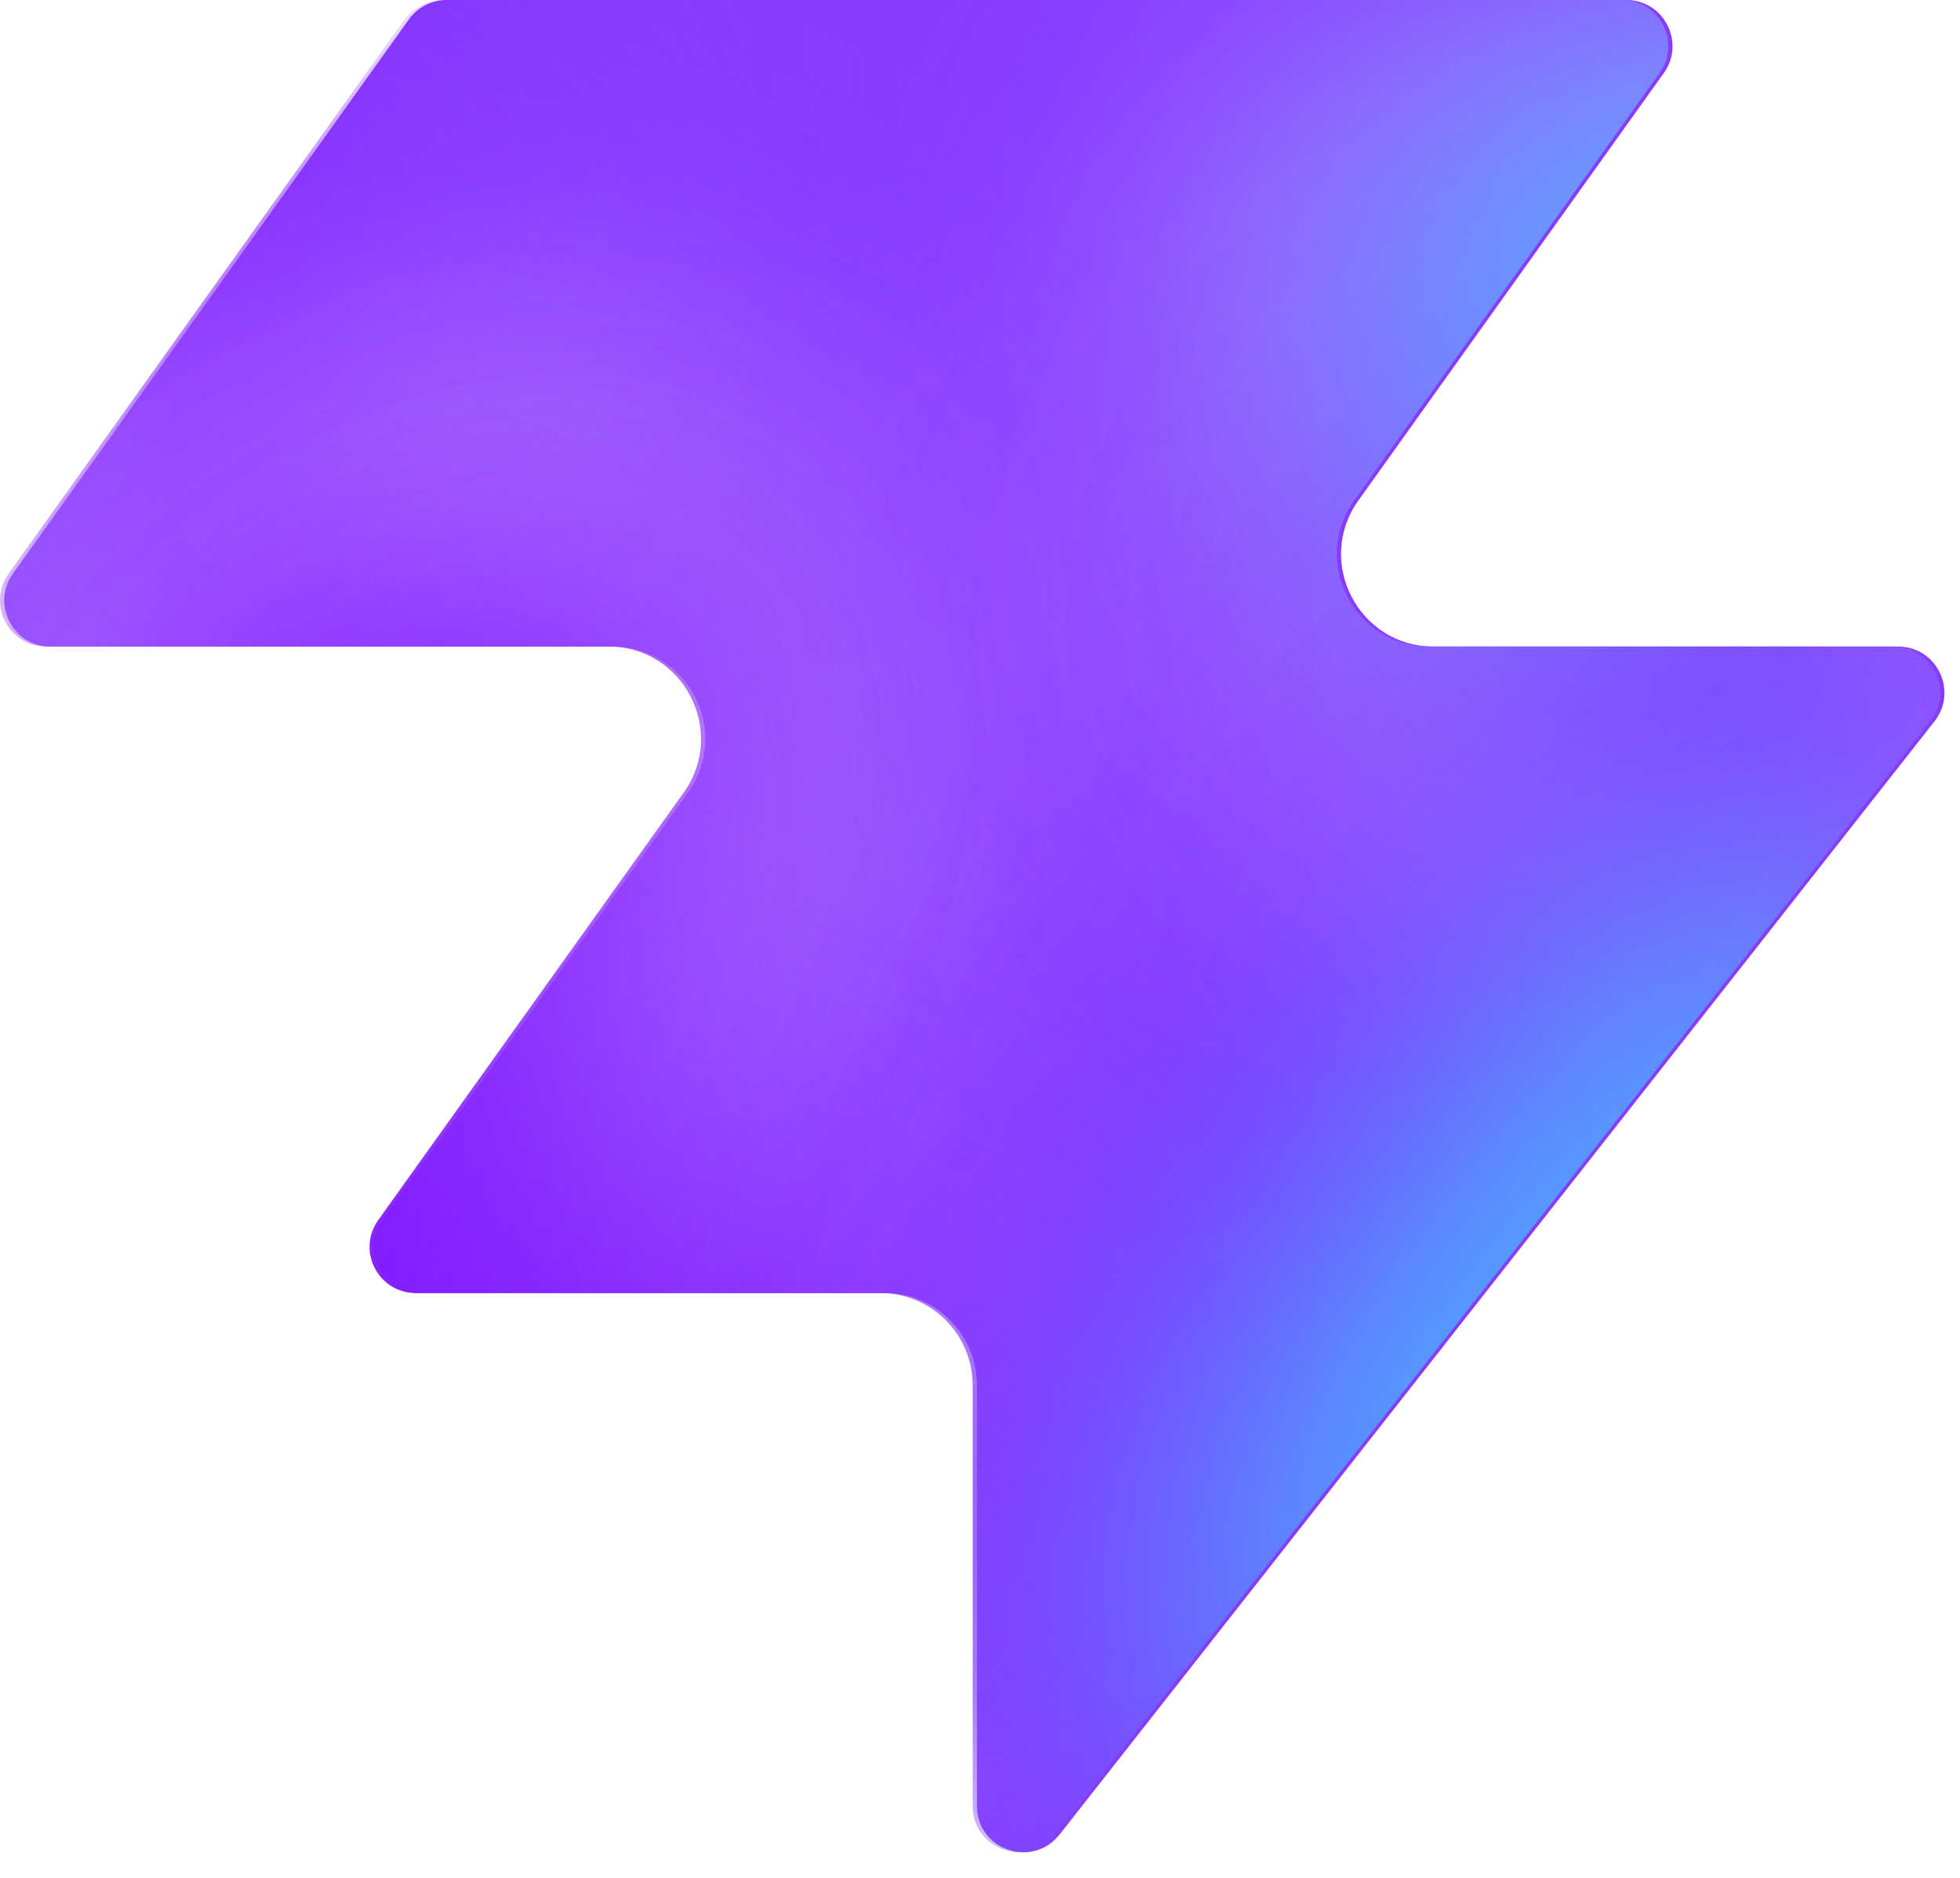
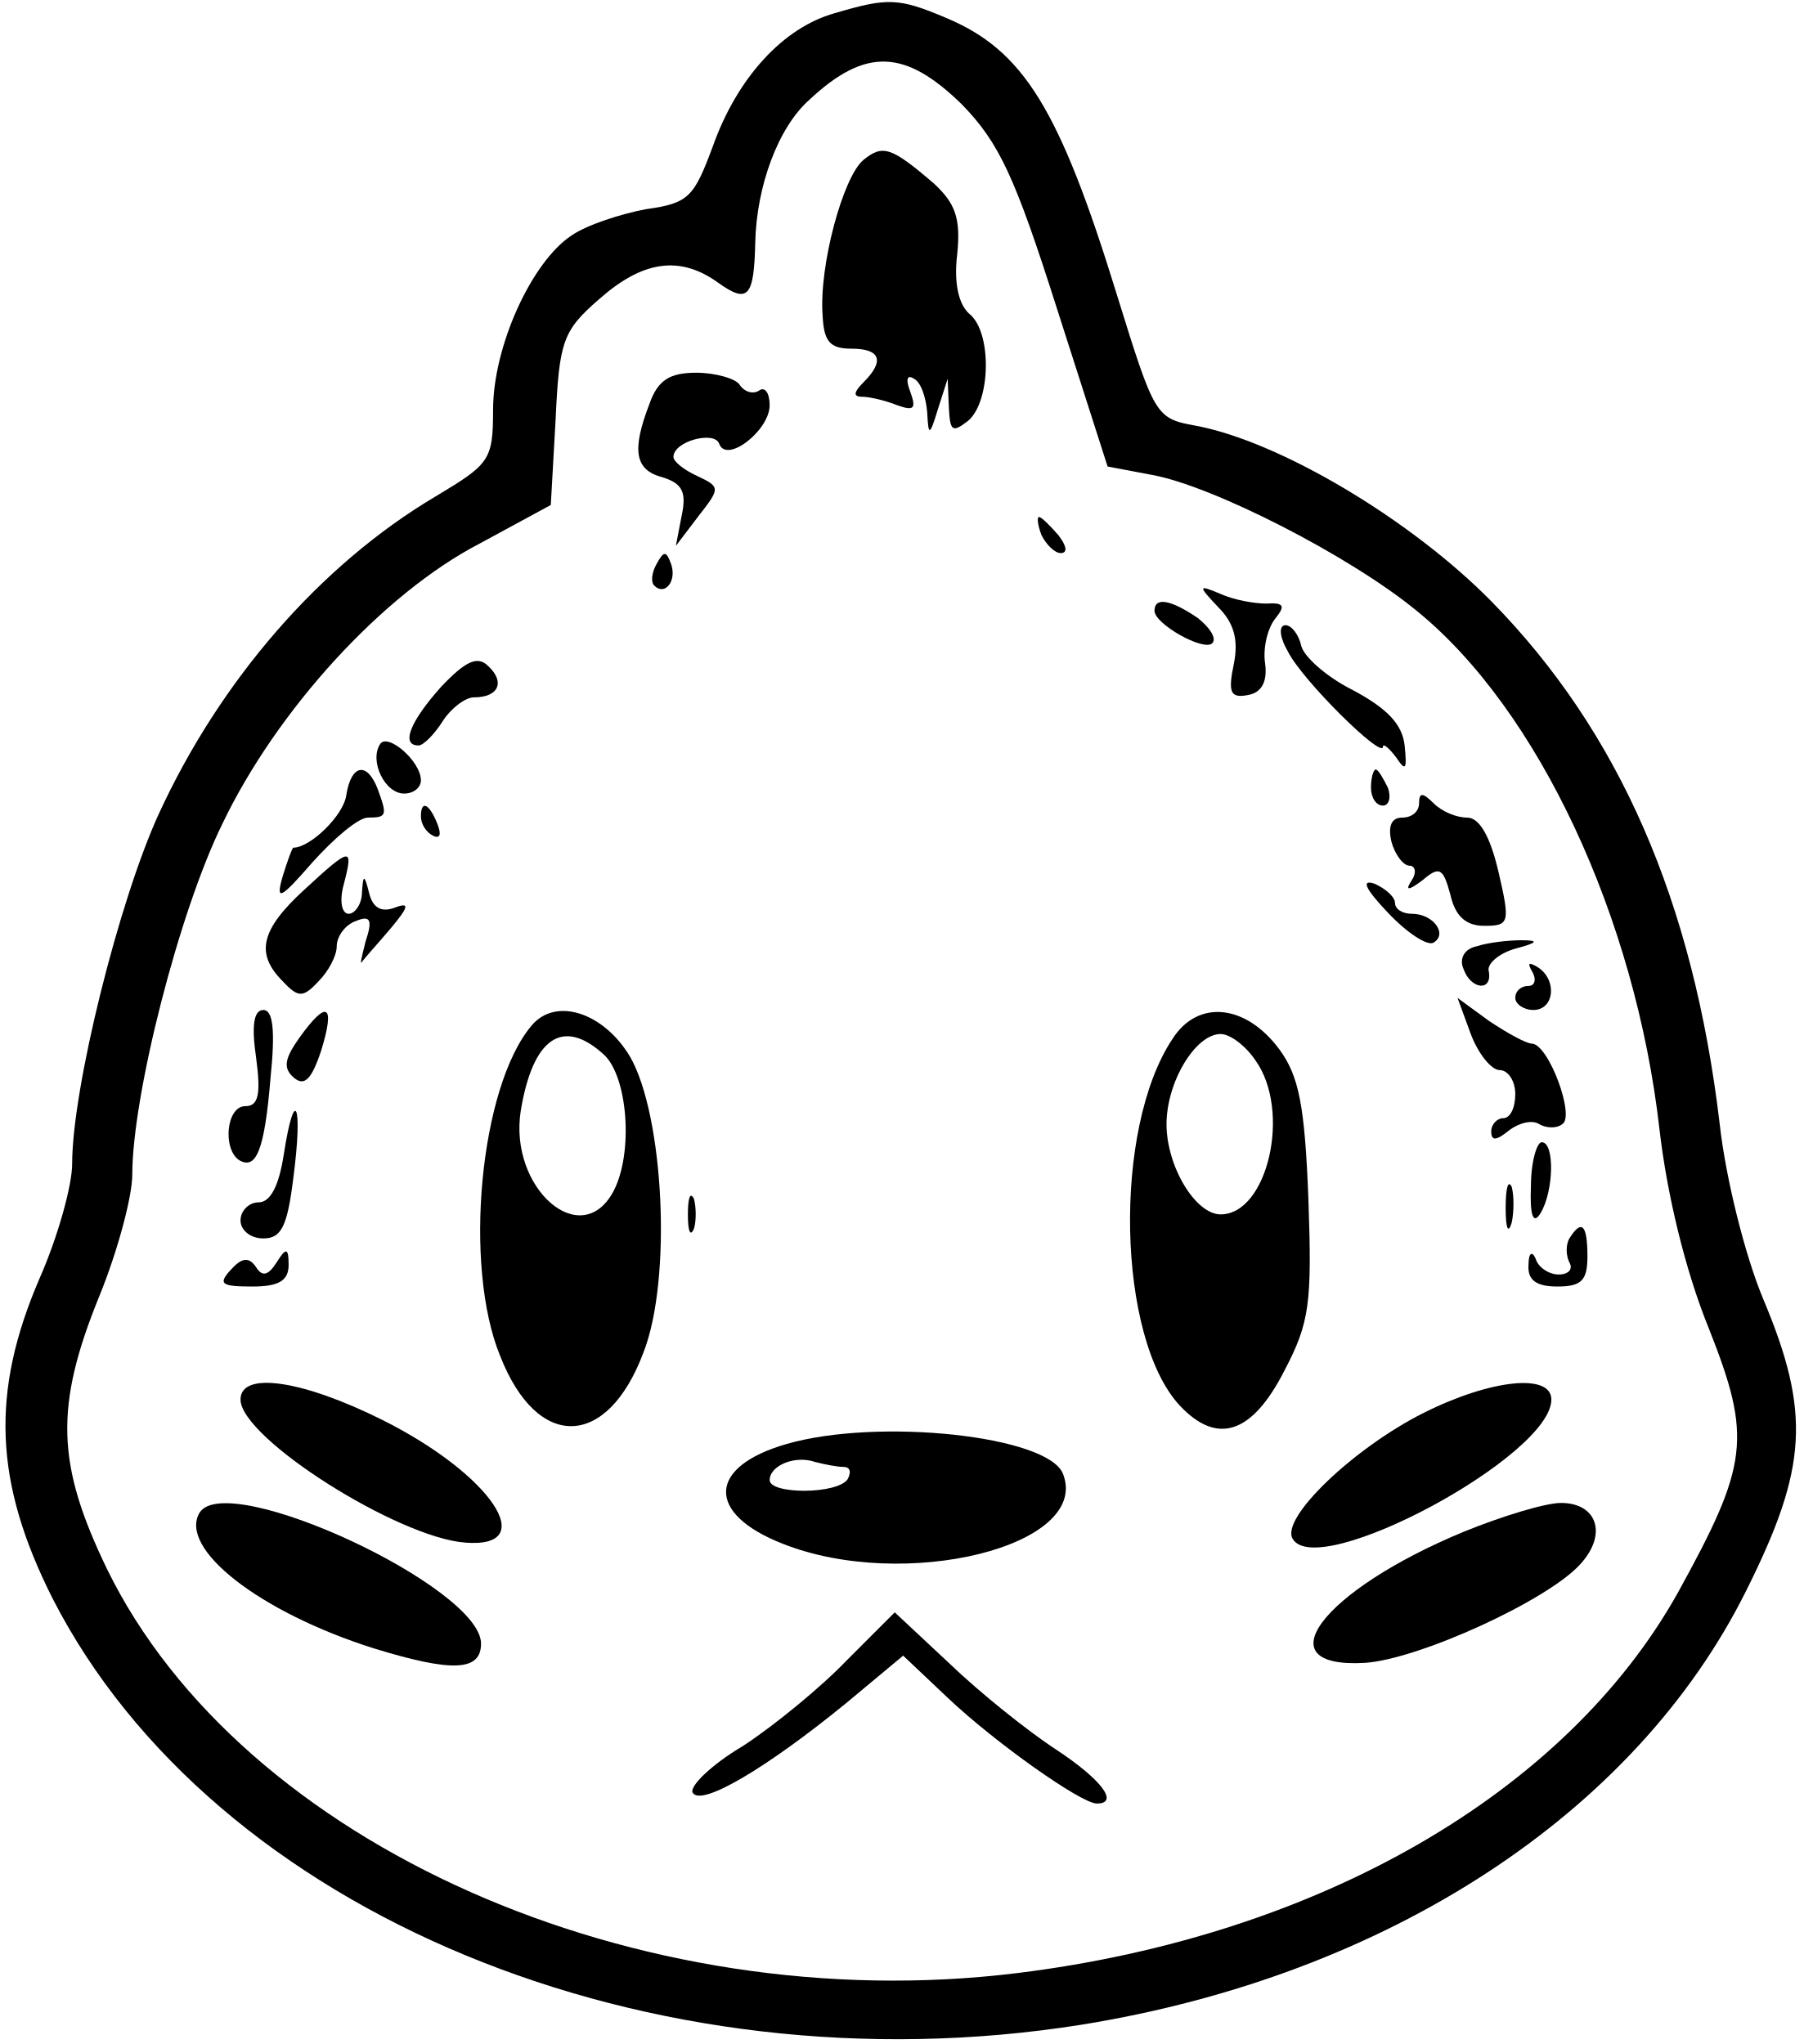
- <svg xmlns="http://www.w3.org/2000/svg" width="48" height="46" fill="none" viewBox="0 0 48 46">
-   <path fill="#863bff" d="M25.946 44.938c-.664.845-2.021.375-2.021-.698V33.937a2.26 2.26 0 0 0-2.262-2.262H10.287c-.92 0-1.456-1.04-.92-1.788l7.48-10.471c1.07-1.497 0-3.578-1.842-3.578H1.237c-.92 0-1.456-1.04-.92-1.788L10.013.474c.214-.297.556-.474.92-.474h28.894c.92 0 1.456 1.04.92 1.788l-7.48 10.471c-1.07 1.498 0 3.579 1.842 3.579h11.377c.943 0 1.473 1.088.89 1.83L25.947 44.94z" style="fill:#863bff;fill:color(display-p3 .525 .23 1);fill-opacity:1" />
-   <mask id="a" width="48" height="46" x="0" y="0" maskUnits="userSpaceOnUse" style="mask-type:alpha">
-     <path fill="#000" d="M25.842 44.938c-.664.844-2.021.375-2.021-.698V33.937a2.26 2.26 0 0 0-2.262-2.262H10.183c-.92 0-1.456-1.04-.92-1.788l7.48-10.471c1.07-1.498 0-3.579-1.842-3.579H1.133c-.92 0-1.456-1.04-.92-1.787L9.91.473c.214-.297.556-.474.92-.474h28.894c.92 0 1.456 1.04.92 1.788l-7.48 10.471c-1.07 1.498 0 3.578 1.842 3.578h11.377c.943 0 1.473 1.088.89 1.832L25.843 44.94z" style="fill:#000;fill-opacity:1" />
-   </mask>
-   <g mask="url(#a)">
-     <g filter="url(#b)">
-       <ellipse cx="5.508" cy="14.704" fill="#ede6ff" rx="5.508" ry="14.704" style="fill:#ede6ff;fill:color(display-p3 .927 .903 1);fill-opacity:1" transform="matrix(.00324 1 1 -.00324 -4.47 31.516)" />
-     </g>
-     <g filter="url(#c)">
-       <ellipse cx="10.399" cy="29.851" fill="#ede6ff" rx="10.399" ry="29.851" style="fill:#ede6ff;fill:color(display-p3 .927 .903 1);fill-opacity:1" transform="matrix(.00324 1 1 -.00324 -39.328 7.883)" />
-     </g>
-     <g filter="url(#d)">
-       <ellipse cx="5.508" cy="30.487" fill="#7e14ff" rx="5.508" ry="30.487" style="fill:#7e14ff;fill:color(display-p3 .492 .077 1);fill-opacity:1" transform="rotate(89.814 -25.913 -14.639)scale(1 -1)" />
-     </g>
-     <g filter="url(#e)">
-       <ellipse cx="5.508" cy="30.599" fill="#7e14ff" rx="5.508" ry="30.599" style="fill:#7e14ff;fill:color(display-p3 .492 .077 1);fill-opacity:1" transform="rotate(89.814 -32.644 -3.334)scale(1 -1)" />
-     </g>
-     <g filter="url(#f)">
-       <ellipse cx="5.508" cy="30.599" fill="#7e14ff" rx="5.508" ry="30.599" style="fill:#7e14ff;fill:color(display-p3 .492 .077 1);fill-opacity:1" transform="matrix(.00324 1 1 -.00324 -34.34 30.47)" />
-     </g>
-     <g filter="url(#g)">
-       <ellipse cx="14.072" cy="22.078" fill="#ede6ff" rx="14.072" ry="22.078" style="fill:#ede6ff;fill:color(display-p3 .927 .903 1);fill-opacity:1" transform="rotate(93.35 24.506 48.493)scale(-1 1)" />
-     </g>
-     <g filter="url(#h)">
-       <ellipse cx="3.47" cy="21.501" fill="#7e14ff" rx="3.47" ry="21.501" style="fill:#7e14ff;fill:color(display-p3 .492 .077 1);fill-opacity:1" transform="rotate(89.009 28.708 47.59)scale(-1 1)" />
-     </g>
-     <g filter="url(#i)">
-       <ellipse cx="3.47" cy="21.501" fill="#7e14ff" rx="3.47" ry="21.501" style="fill:#7e14ff;fill:color(display-p3 .492 .077 1);fill-opacity:1" transform="rotate(89.009 28.708 47.59)scale(-1 1)" />
-     </g>
-     <g filter="url(#j)">
-       <ellipse cx=".387" cy="8.972" fill="#7e14ff" rx="4.407" ry="29.108" style="fill:#7e14ff;fill:color(display-p3 .492 .077 1);fill-opacity:1" transform="rotate(39.51 .387 8.972)" />
-     </g>
-     <g filter="url(#k)">
-       <ellipse cx="47.523" cy="-6.092" fill="#7e14ff" rx="4.407" ry="29.108" style="fill:#7e14ff;fill:color(display-p3 .492 .077 1);fill-opacity:1" transform="rotate(37.892 47.523 -6.092)" />
-     </g>
-     <g filter="url(#l)">
-       <ellipse cx="41.412" cy="6.333" fill="#47bfff" rx="5.971" ry="9.665" style="fill:#47bfff;fill:color(display-p3 .28 .748 1);fill-opacity:1" transform="rotate(37.892 41.412 6.333)" />
-     </g>
-     <g filter="url(#m)">
-       <ellipse cx="-1.879" cy="38.332" fill="#7e14ff" rx="4.407" ry="29.108" style="fill:#7e14ff;fill:color(display-p3 .492 .077 1);fill-opacity:1" transform="rotate(37.892 -1.88 38.332)" />
-     </g>
-     <g filter="url(#n)">
-       <ellipse cx="-1.879" cy="38.332" fill="#7e14ff" rx="4.407" ry="29.108" style="fill:#7e14ff;fill:color(display-p3 .492 .077 1);fill-opacity:1" transform="rotate(37.892 -1.88 38.332)" />
-     </g>
-     <g filter="url(#o)">
-       <ellipse cx="35.651" cy="29.907" fill="#7e14ff" rx="4.407" ry="29.108" style="fill:#7e14ff;fill:color(display-p3 .492 .077 1);fill-opacity:1" transform="rotate(37.892 35.651 29.907)" />
-     </g>
-     <g filter="url(#p)">
-       <ellipse cx="38.418" cy="32.4" fill="#47bfff" rx="5.971" ry="15.297" style="fill:#47bfff;fill:color(display-p3 .28 .748 1);fill-opacity:1" transform="rotate(37.892 38.418 32.4)" />
-     </g>
+ <svg xmlns="http://www.w3.org/2000/svg" version="1.0" width="150pt" height="170pt" viewBox="0 0 150 170" preserveAspectRatio="xMidYMid meet">
+   <g transform="translate(0,170) scale(0.1,-0.1)" fill="#000000" stroke="none">
+     <path d="M694 1689 c-43 -12 -81 -54 -101 -110 -16 -43 -20 -48 -56 -53 -21 -4 -49 -13 -62 -22 -33 -22 -65 -92 -65 -145 0 -42 -3 -45 -48 -72 -96 -57 -179 -153 -230 -264 -33 -72 -72 -228 -72 -291 0 -18 -12 -61 -27 -95 -41 -95 -38 -170 11 -267 134 -261 496 -411 855 -354 255 41 461 176 553 361 51 102 54 148 14 243 -15 36 -31 100 -36 145 -22 186 -84 327 -190 435 -67 68 -176 133 -246 146 -33 6 -34 8 -65 108 -48 156 -78 204 -142 231 -40 17 -49 17 -93 4z m106 -76 c31 -32 44 -60 79 -170 l42 -131 37 -7 c50 -9 164 -67 220 -113 101 -82 182 -255 202 -432 6 -52 21 -116 41 -165 36 -91 33 -113 -26 -220 -93 -166 -298 -285 -549 -316 -316 -39 -645 107 -757 336 -42 87 -44 135 -6 228 15 37 27 82 27 100 0 66 39 219 75 292 45 94 133 191 214 233 l59 32 4 71 c3 65 6 74 36 100 36 32 67 37 99 14 25 -18 30 -12 31 33 1 47 19 96 45 119 47 44 80 42 127 -4z" />
+     <path d="M718 1567 c-17 -14 -37 -88 -34 -129 1 -22 6 -28 24 -28 24 0 28 -10 10 -28 -8 -8 -9 -12 -1 -12 6 0 19 -3 29 -7 14 -5 16 -3 11 11 -4 10 -3 15 3 11 6 -3 10 -16 11 -28 1 -20 2 -20 9 3 l8 25 1 -24 c1 -20 3 -21 16 -11 19 16 20 74 1 89 -9 8 -13 26 -10 50 3 30 -2 42 -19 58 -36 31 -43 33 -59 20z" />
+     <path d="M540 1364 c-15 -39 -12 -55 11 -61 16 -5 20 -12 16 -31 l-5 -26 19 25 c18 23 18 24 -1 33 -11 5 -20 12 -20 16 0 13 34 22 38 11 6 -17 42 11 42 32 0 10 -4 16 -9 12 -5 -3 -12 -1 -16 5 -3 5 -20 10 -36 10 -22 0 -32 -6 -39 -26z" />
+     <path d="M866 1255 c4 -8 11 -15 16 -15 6 0 5 6 -2 15 -7 8 -14 15 -16 15 -2 0 -1 -7 2 -15z" />
+     <path d="M546 1231 c-4 -7 -5 -15 -2 -18 9 -9 19 4 14 18 -4 11 -6 11 -12 0z" />
+     <path d="M1013 1195 c13 -13 17 -27 13 -47 -5 -24 -3 -29 12 -26 11 2 16 11 14 26 -2 13 2 29 8 37 9 11 8 14 -7 13 -10 0 -27 3 -38 8 -19 8 -19 7 -2 -11z" />
+     <path d="M960 1192 c0 -11 41 -34 48 -27 4 4 -2 13 -12 21 -22 15 -36 18 -36 6z" />
+     <path d="M1071 1158 c12 -24 79 -90 79 -79 0 3 5 -1 11 -9 8 -12 9 -10 7 10 -2 18 -15 31 -43 46 -22 11 -41 28 -43 37 -2 9 -8 17 -13 17 -6 0 -5 -10 2 -22z" />
+     <path d="M367 1129 c-26 -29 -34 -49 -19 -49 4 0 13 9 20 20 7 11 19 20 26 20 21 0 26 13 12 26 -9 9 -19 4 -39 -17z" />
+     <path d="M316 1081 c-9 -14 4 -41 20 -41 8 0 14 5 14 11 0 16 -28 40 -34 30z" />
+     <path d="M288 1039 c-2 -17 -30 -44 -44 -44 -1 0 -5 -11 -9 -24 -6 -21 -2 -19 25 12 18 20 38 37 46 37 16 0 16 2 8 24 -9 23 -22 20 -26 -5z" />
+     <path d="M1140 1045 c0 -8 4 -15 10 -15 5 0 7 7 4 15 -4 8 -8 15 -10 15 -2 0 -4 -7 -4 -15z" />
+     <path d="M1180 1032 c0 -7 -6 -12 -14 -12 -9 0 -12 -7 -9 -20 3 -11 10 -20 15 -20 5 0 6 -6 2 -12 -6 -9 -3 -9 9 0 14 12 17 10 23 -12 4 -18 13 -26 28 -26 21 0 22 2 12 45 -7 30 -16 45 -26 45 -9 0 -21 5 -28 12 -9 9 -12 9 -12 0z" />
+     <path d="M350 1021 c0 -6 4 -13 10 -16 6 -3 7 1 4 9 -7 18 -14 21 -14 7z" />
+     <path d="M253 960 c-36 -33 -41 -53 -18 -76 13 -14 17 -14 30 0 8 8 15 21 15 29 0 8 7 18 16 21 12 5 14 1 8 -17 -3 -12 -5 -20 -3 -17 2 3 13 15 24 28 15 18 16 22 3 17 -11 -4 -18 0 -21 12 -4 16 -5 16 -6 1 0 -10 -6 -18 -11 -18 -6 0 -8 11 -4 25 8 31 6 31 -33 -5z" />
+     <path d="M1154 941 c16 -17 33 -28 38 -25 12 7 0 24 -18 24 -8 0 -14 4 -14 9 0 5 -8 12 -17 16 -12 4 -7 -5 11 -24z" />
+     <path d="M1228 913 c-10 -2 -15 -10 -11 -19 6 -17 24 -19 21 -2 -2 6 8 15 22 19 19 5 20 7 5 7 -11 0 -28 -2 -37 -5z" />
+     <path d="M1274 892 c4 -7 2 -12 -3 -12 -6 0 -11 -4 -11 -10 0 -5 7 -10 15 -10 18 0 20 26 3 36 -7 4 -8 3 -4 -4z" />
+     <path d="M1223 840 c6 -16 17 -30 24 -30 7 0 13 -9 13 -20 0 -11 -4 -20 -10 -20 -5 0 -10 -5 -10 -11 0 -8 4 -8 15 1 8 6 19 9 25 5 5 -3 14 -4 19 0 11 6 -11 66 -25 67 -5 0 -21 9 -36 19 l-26 19 11 -30z" />
+     <path d="M213 820 c4 -30 2 -40 -9 -40 -16 0 -19 -36 -5 -45 14 -8 21 8 26 69 4 39 2 56 -6 56 -8 0 -10 -13 -6 -40z" />
+     <path d="M249 837 c-12 -17 -14 -25 -5 -33 9 -8 15 -2 23 22 12 39 5 43 -18 11z" />
+     <path d="M442 847 c-43 -51 -57 -200 -26 -275 31 -79 89 -77 119 3 24 61 17 197 -11 246 -22 37 -62 50 -82 26z m60 -24 c20 -18 25 -82 8 -114 -27 -50 -87 3 -77 67 10 61 35 78 69 47z" />
+     <path d="M975 836 c-50 -75 -46 -249 6 -305 31 -33 60 -24 87 29 21 40 23 56 20 142 -3 79 -8 103 -24 125 -28 38 -68 42 -89 9z m69 -18 c30 -42 10 -128 -29 -128 -21 0 -45 40 -45 75 0 35 24 75 45 75 8 0 21 -10 29 -22z" />
+     <path d="M236 740 c-4 -26 -11 -40 -21 -40 -8 0 -15 -7 -15 -15 0 -8 8 -15 19 -15 15 0 20 10 25 51 8 61 1 77 -8 19z" />
+     <path d="M1273 713 c-1 -24 2 -32 8 -22 11 18 12 59 1 59 -4 0 -9 -16 -9 -37z" />
+     <path d="M1252 695 c0 -16 2 -22 5 -12 2 9 2 23 0 30 -3 6 -5 -1 -5 -18z" />
+     <path d="M572 690 c0 -14 2 -19 5 -12 2 6 2 18 0 25 -3 6 -5 1 -5 -13z" />
+     <path d="M1305 670 c-3 -5 -3 -14 0 -20 3 -5 0 -10 -9 -10 -8 0 -17 6 -19 13 -3 7 -6 5 -6 -5 -1 -13 7 -18 24 -18 20 0 25 5 25 25 0 27 -5 31 -15 15z" />
+     <path d="M192 644 c-11 -12 -8 -14 18 -14 22 0 30 5 30 18 0 14 -2 15 -10 2 -7 -11 -12 -12 -17 -4 -6 9 -12 8 -21 -2z" />
+     <path d="M200 536 c0 -32 131 -115 187 -119 63 -5 21 57 -69 102 -66 33 -118 41 -118 17z" />
+     <path d="M1184 525 c-58 -29 -120 -88 -109 -105 21 -35 215 69 215 116 0 22 -50 17 -106 -11z" />
+     <path d="M654 499 c-66 -19 -67 -58 -3 -83 101 -40 256 -2 233 58 -12 32 -154 47 -230 25z m47 -19 c6 0 7 -4 4 -10 -8 -13 -65 -13 -65 -1 0 12 21 21 38 15 8 -2 18 -4 23 -4z" />
+     <path d="M166 442 c-18 -30 50 -83 145 -113 65 -20 89 -19 89 4 0 47 -211 145 -234 109z" />
+     <path d="M1217 426 c-118 -49 -167 -114 -82 -109 45 3 152 52 179 82 23 25 14 51 -16 51 -13 0 -49 -11 -81 -24z" />
+     <path d="M704 319 c-21 -22 -60 -54 -86 -71 -27 -16 -45 -34 -42 -39 7 -12 62 21 127 74 l48 40 37 -35 c39 -37 111 -88 124 -88 19 0 4 20 -34 45 -23 15 -63 47 -88 71 l-46 43 -40 -40z" />
  </g>
-   <defs>
-     <filter id="b" width="60.045" height="41.654" x="-19.77" y="16.149" color-interpolation-filters="sRGB" filterUnits="userSpaceOnUse">
-       <feFlood flood-opacity="0" result="BackgroundImageFix" />
-       <feBlend in="SourceGraphic" in2="BackgroundImageFix" result="shape" />
-       <feGaussianBlur result="effect1_foregroundBlur_2002_17158" stdDeviation="7.659" />
-     </filter>
-     <filter id="c" width="90.34" height="51.437" x="-54.613" y="-7.533" color-interpolation-filters="sRGB" filterUnits="userSpaceOnUse">
-       <feFlood flood-opacity="0" result="BackgroundImageFix" />
-       <feBlend in="SourceGraphic" in2="BackgroundImageFix" result="shape" />
-       <feGaussianBlur result="effect1_foregroundBlur_2002_17158" stdDeviation="7.659" />
-     </filter>
-     <filter id="d" width="79.355" height="29.4" x="-49.64" y="2.03" color-interpolation-filters="sRGB" filterUnits="userSpaceOnUse">
-       <feFlood flood-opacity="0" result="BackgroundImageFix" />
-       <feBlend in="SourceGraphic" in2="BackgroundImageFix" result="shape" />
-       <feGaussianBlur result="effect1_foregroundBlur_2002_17158" stdDeviation="4.596" />
-     </filter>
-     <filter id="e" width="79.579" height="29.4" x="-45.045" y="20.029" color-interpolation-filters="sRGB" filterUnits="userSpaceOnUse">
-       <feFlood flood-opacity="0" result="BackgroundImageFix" />
-       <feBlend in="SourceGraphic" in2="BackgroundImageFix" result="shape" />
-       <feGaussianBlur result="effect1_foregroundBlur_2002_17158" stdDeviation="4.596" />
-     </filter>
-     <filter id="f" width="79.579" height="29.4" x="-43.513" y="21.178" color-interpolation-filters="sRGB" filterUnits="userSpaceOnUse">
-       <feFlood flood-opacity="0" result="BackgroundImageFix" />
-       <feBlend in="SourceGraphic" in2="BackgroundImageFix" result="shape" />
-       <feGaussianBlur result="effect1_foregroundBlur_2002_17158" stdDeviation="4.596" />
-     </filter>
-     <filter id="g" width="74.749" height="58.852" x="15.756" y="-17.901" color-interpolation-filters="sRGB" filterUnits="userSpaceOnUse">
-       <feFlood flood-opacity="0" result="BackgroundImageFix" />
-       <feBlend in="SourceGraphic" in2="BackgroundImageFix" result="shape" />
-       <feGaussianBlur result="effect1_foregroundBlur_2002_17158" stdDeviation="7.659" />
-     </filter>
-     <filter id="h" width="61.377" height="25.362" x="23.548" y="2.284" color-interpolation-filters="sRGB" filterUnits="userSpaceOnUse">
-       <feFlood flood-opacity="0" result="BackgroundImageFix" />
-       <feBlend in="SourceGraphic" in2="BackgroundImageFix" result="shape" />
-       <feGaussianBlur result="effect1_foregroundBlur_2002_17158" stdDeviation="4.596" />
-     </filter>
-     <filter id="i" width="61.377" height="25.362" x="23.548" y="2.284" color-interpolation-filters="sRGB" filterUnits="userSpaceOnUse">
-       <feFlood flood-opacity="0" result="BackgroundImageFix" />
-       <feBlend in="SourceGraphic" in2="BackgroundImageFix" result="shape" />
-       <feGaussianBlur result="effect1_foregroundBlur_2002_17158" stdDeviation="4.596" />
-     </filter>
-     <filter id="j" width="56.045" height="63.649" x="-27.636" y="-22.853" color-interpolation-filters="sRGB" filterUnits="userSpaceOnUse">
-       <feFlood flood-opacity="0" result="BackgroundImageFix" />
-       <feBlend in="SourceGraphic" in2="BackgroundImageFix" result="shape" />
-       <feGaussianBlur result="effect1_foregroundBlur_2002_17158" stdDeviation="4.596" />
-     </filter>
-     <filter id="k" width="54.814" height="64.646" x="20.116" y="-38.415" color-interpolation-filters="sRGB" filterUnits="userSpaceOnUse">
-       <feFlood flood-opacity="0" result="BackgroundImageFix" />
-       <feBlend in="SourceGraphic" in2="BackgroundImageFix" result="shape" />
-       <feGaussianBlur result="effect1_foregroundBlur_2002_17158" stdDeviation="4.596" />
-     </filter>
-     <filter id="l" width="33.541" height="35.313" x="24.641" y="-11.323" color-interpolation-filters="sRGB" filterUnits="userSpaceOnUse">
-       <feFlood flood-opacity="0" result="BackgroundImageFix" />
-       <feBlend in="SourceGraphic" in2="BackgroundImageFix" result="shape" />
-       <feGaussianBlur result="effect1_foregroundBlur_2002_17158" stdDeviation="4.596" />
-     </filter>
-     <filter id="m" width="54.814" height="64.646" x="-29.286" y="6.009" color-interpolation-filters="sRGB" filterUnits="userSpaceOnUse">
-       <feFlood flood-opacity="0" result="BackgroundImageFix" />
-       <feBlend in="SourceGraphic" in2="BackgroundImageFix" result="shape" />
-       <feGaussianBlur result="effect1_foregroundBlur_2002_17158" stdDeviation="4.596" />
-     </filter>
-     <filter id="n" width="54.814" height="64.646" x="-29.286" y="6.009" color-interpolation-filters="sRGB" filterUnits="userSpaceOnUse">
-       <feFlood flood-opacity="0" result="BackgroundImageFix" />
-       <feBlend in="SourceGraphic" in2="BackgroundImageFix" result="shape" />
-       <feGaussianBlur result="effect1_foregroundBlur_2002_17158" stdDeviation="4.596" />
-     </filter>
-     <filter id="o" width="54.814" height="64.646" x="8.244" y="-2.416" color-interpolation-filters="sRGB" filterUnits="userSpaceOnUse">
-       <feFlood flood-opacity="0" result="BackgroundImageFix" />
-       <feBlend in="SourceGraphic" in2="BackgroundImageFix" result="shape" />
-       <feGaussianBlur result="effect1_foregroundBlur_2002_17158" stdDeviation="4.596" />
-     </filter>
-     <filter id="p" width="39.409" height="43.623" x="18.713" y="10.588" color-interpolation-filters="sRGB" filterUnits="userSpaceOnUse">
-       <feFlood flood-opacity="0" result="BackgroundImageFix" />
-       <feBlend in="SourceGraphic" in2="BackgroundImageFix" result="shape" />
-       <feGaussianBlur result="effect1_foregroundBlur_2002_17158" stdDeviation="4.596" />
-     </filter>
-   </defs>
</svg>
